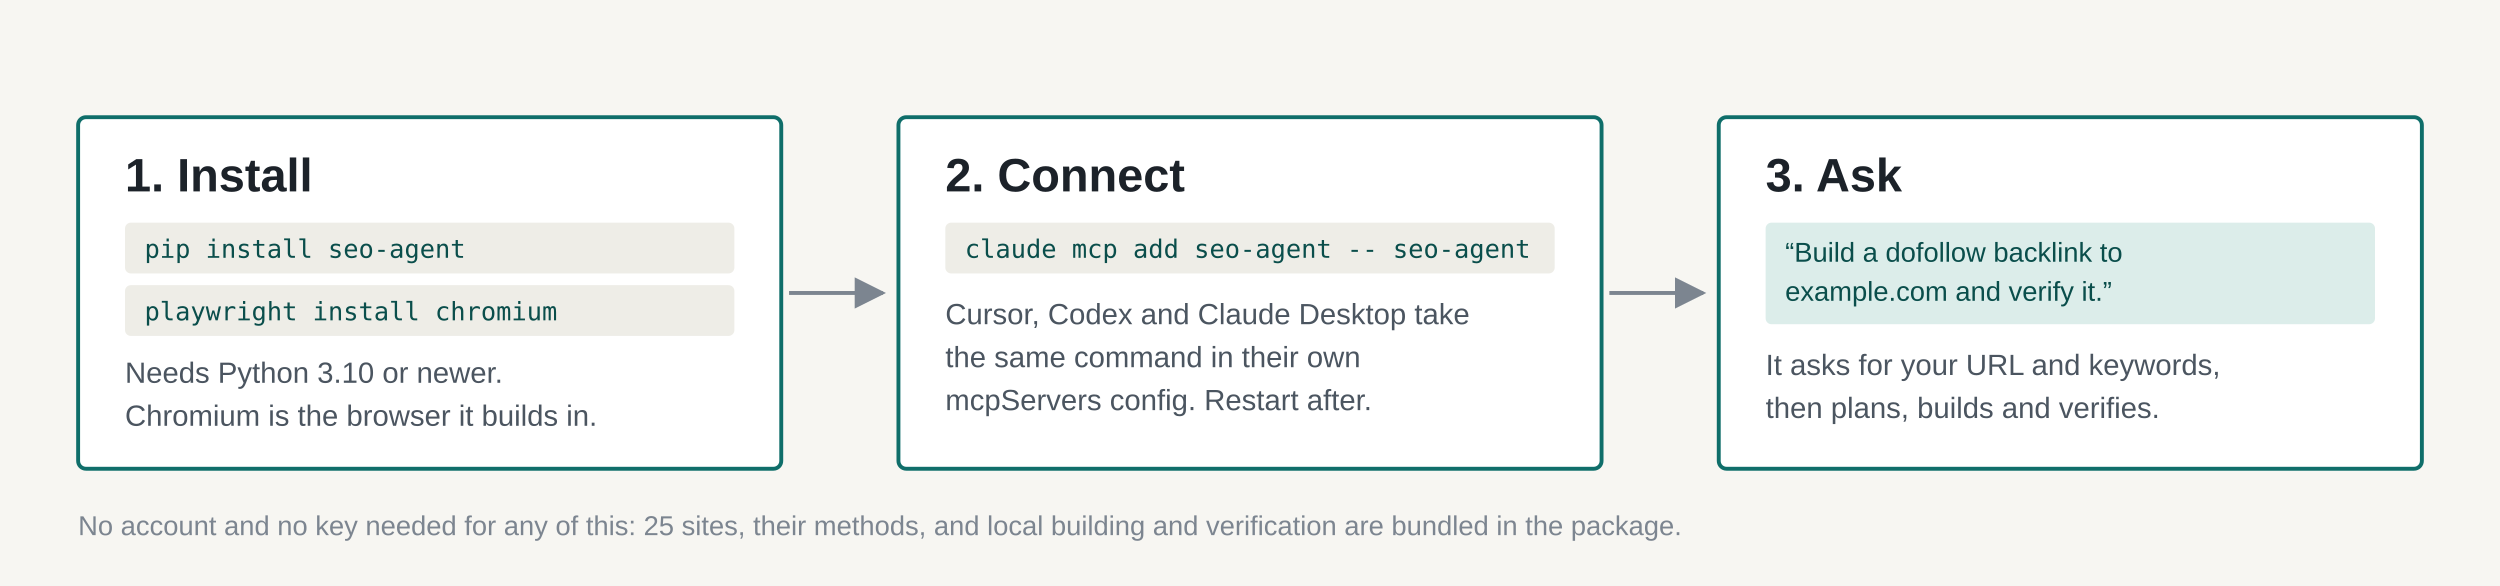
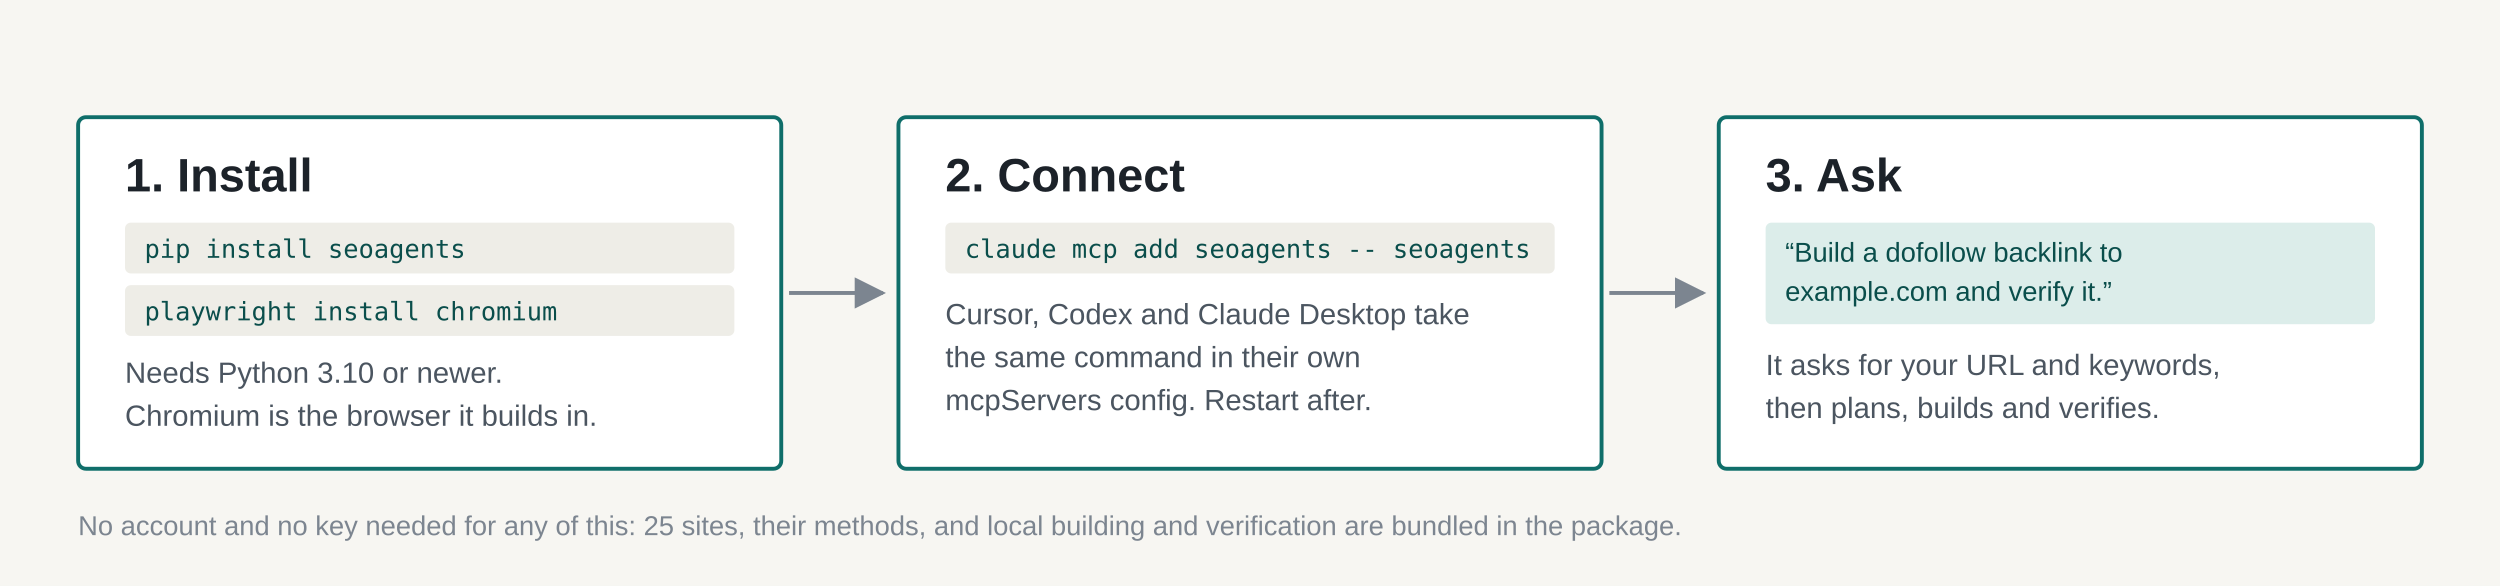
<svg xmlns="http://www.w3.org/2000/svg" width="1280" height="300" viewBox="0 0 1280 300" font-family="IBM Plex Sans, Helvetica Neue, Arial, sans-serif" role="img" aria-label="Three setup steps: install the package, connect it to your assistant, then ask for a link">
  <rect width="1280" height="300" fill="#F7F6F2" />
  <defs>
    <marker id="s" viewBox="0 0 10 10" refX="9" refY="5" markerWidth="8" markerHeight="8" orient="auto">
      <path d="M0 0L10 5L0 10z" fill="#7C8590" />
    </marker>
  </defs>
  <g font-size="15" fill="#4B5560">
    <rect x="40" y="60" width="360" height="180" rx="4" fill="#FFFFFF" stroke="#0F6E6A" stroke-width="2" />
    <text x="64" y="98" font-family="Bricolage Grotesque, Helvetica Neue, Arial, sans-serif" font-size="24" font-weight="800" fill="#1C2229">1. Install</text>
    <rect x="64" y="114" width="312" height="26" rx="3" fill="#EEEDE7" />
-     <text x="74" y="132" font-family="ui-monospace, SFMono-Regular, Menlo, monospace" font-size="13" fill="#0A4E4B">pip install seo-agent</text>
+     <text x="74" y="132" font-family="ui-monospace, SFMono-Regular, Menlo, monospace" font-size="13" fill="#0A4E4B">pip install seoagents</text>
    <rect x="64" y="146" width="312" height="26" rx="3" fill="#EEEDE7" />
    <text x="74" y="164" font-family="ui-monospace, SFMono-Regular, Menlo, monospace" font-size="13" fill="#0A4E4B">playwright install chromium</text>
    <text x="64" y="196">Needs Python 3.10 or newer.</text>
    <text x="64" y="218">Chromium is the browser it builds in.</text>
    <line x1="404" y1="150" x2="452" y2="150" stroke="#7C8590" stroke-width="2" marker-end="url(#s)" />
    <rect x="460" y="60" width="360" height="180" rx="4" fill="#FFFFFF" stroke="#0F6E6A" stroke-width="2" />
    <text x="484" y="98" font-family="Bricolage Grotesque, Helvetica Neue, Arial, sans-serif" font-size="24" font-weight="800" fill="#1C2229">2. Connect</text>
    <rect x="484" y="114" width="312" height="26" rx="3" fill="#EEEDE7" />
-     <text x="494" y="132" font-family="ui-monospace, SFMono-Regular, Menlo, monospace" font-size="13" fill="#0A4E4B">claude mcp add seo-agent -- seo-agent</text>
+     <text x="494" y="132" font-family="ui-monospace, SFMono-Regular, Menlo, monospace" font-size="13" fill="#0A4E4B">claude mcp add seoagents -- seoagents</text>
    <text x="484" y="166">Cursor, Codex and Claude Desktop take</text>
    <text x="484" y="188">the same command in their own</text>
    <text x="484" y="210">mcpServers config. Restart after.</text>
    <line x1="824" y1="150" x2="872" y2="150" stroke="#7C8590" stroke-width="2" marker-end="url(#s)" />
    <rect x="880" y="60" width="360" height="180" rx="4" fill="#FFFFFF" stroke="#0F6E6A" stroke-width="2" />
    <text x="904" y="98" font-family="Bricolage Grotesque, Helvetica Neue, Arial, sans-serif" font-size="24" font-weight="800" fill="#1C2229">3. Ask</text>
    <rect x="904" y="114" width="312" height="52" rx="3" fill="#DCEDEA" />
    <text x="914" y="134" font-size="14" fill="#0A4E4B">“Build a dofollow backlink to</text>
    <text x="914" y="154" font-size="14" fill="#0A4E4B">example.com and verify it.”</text>
    <text x="904" y="192">It asks for your URL and keywords,</text>
    <text x="904" y="214">then plans, builds and verifies.</text>
    <text x="40" y="274" font-size="14" fill="#7C8590">No account and no key needed for any of this: 25 sites, their methods, and local building and verification are bundled in the package.</text>
  </g>
</svg>
